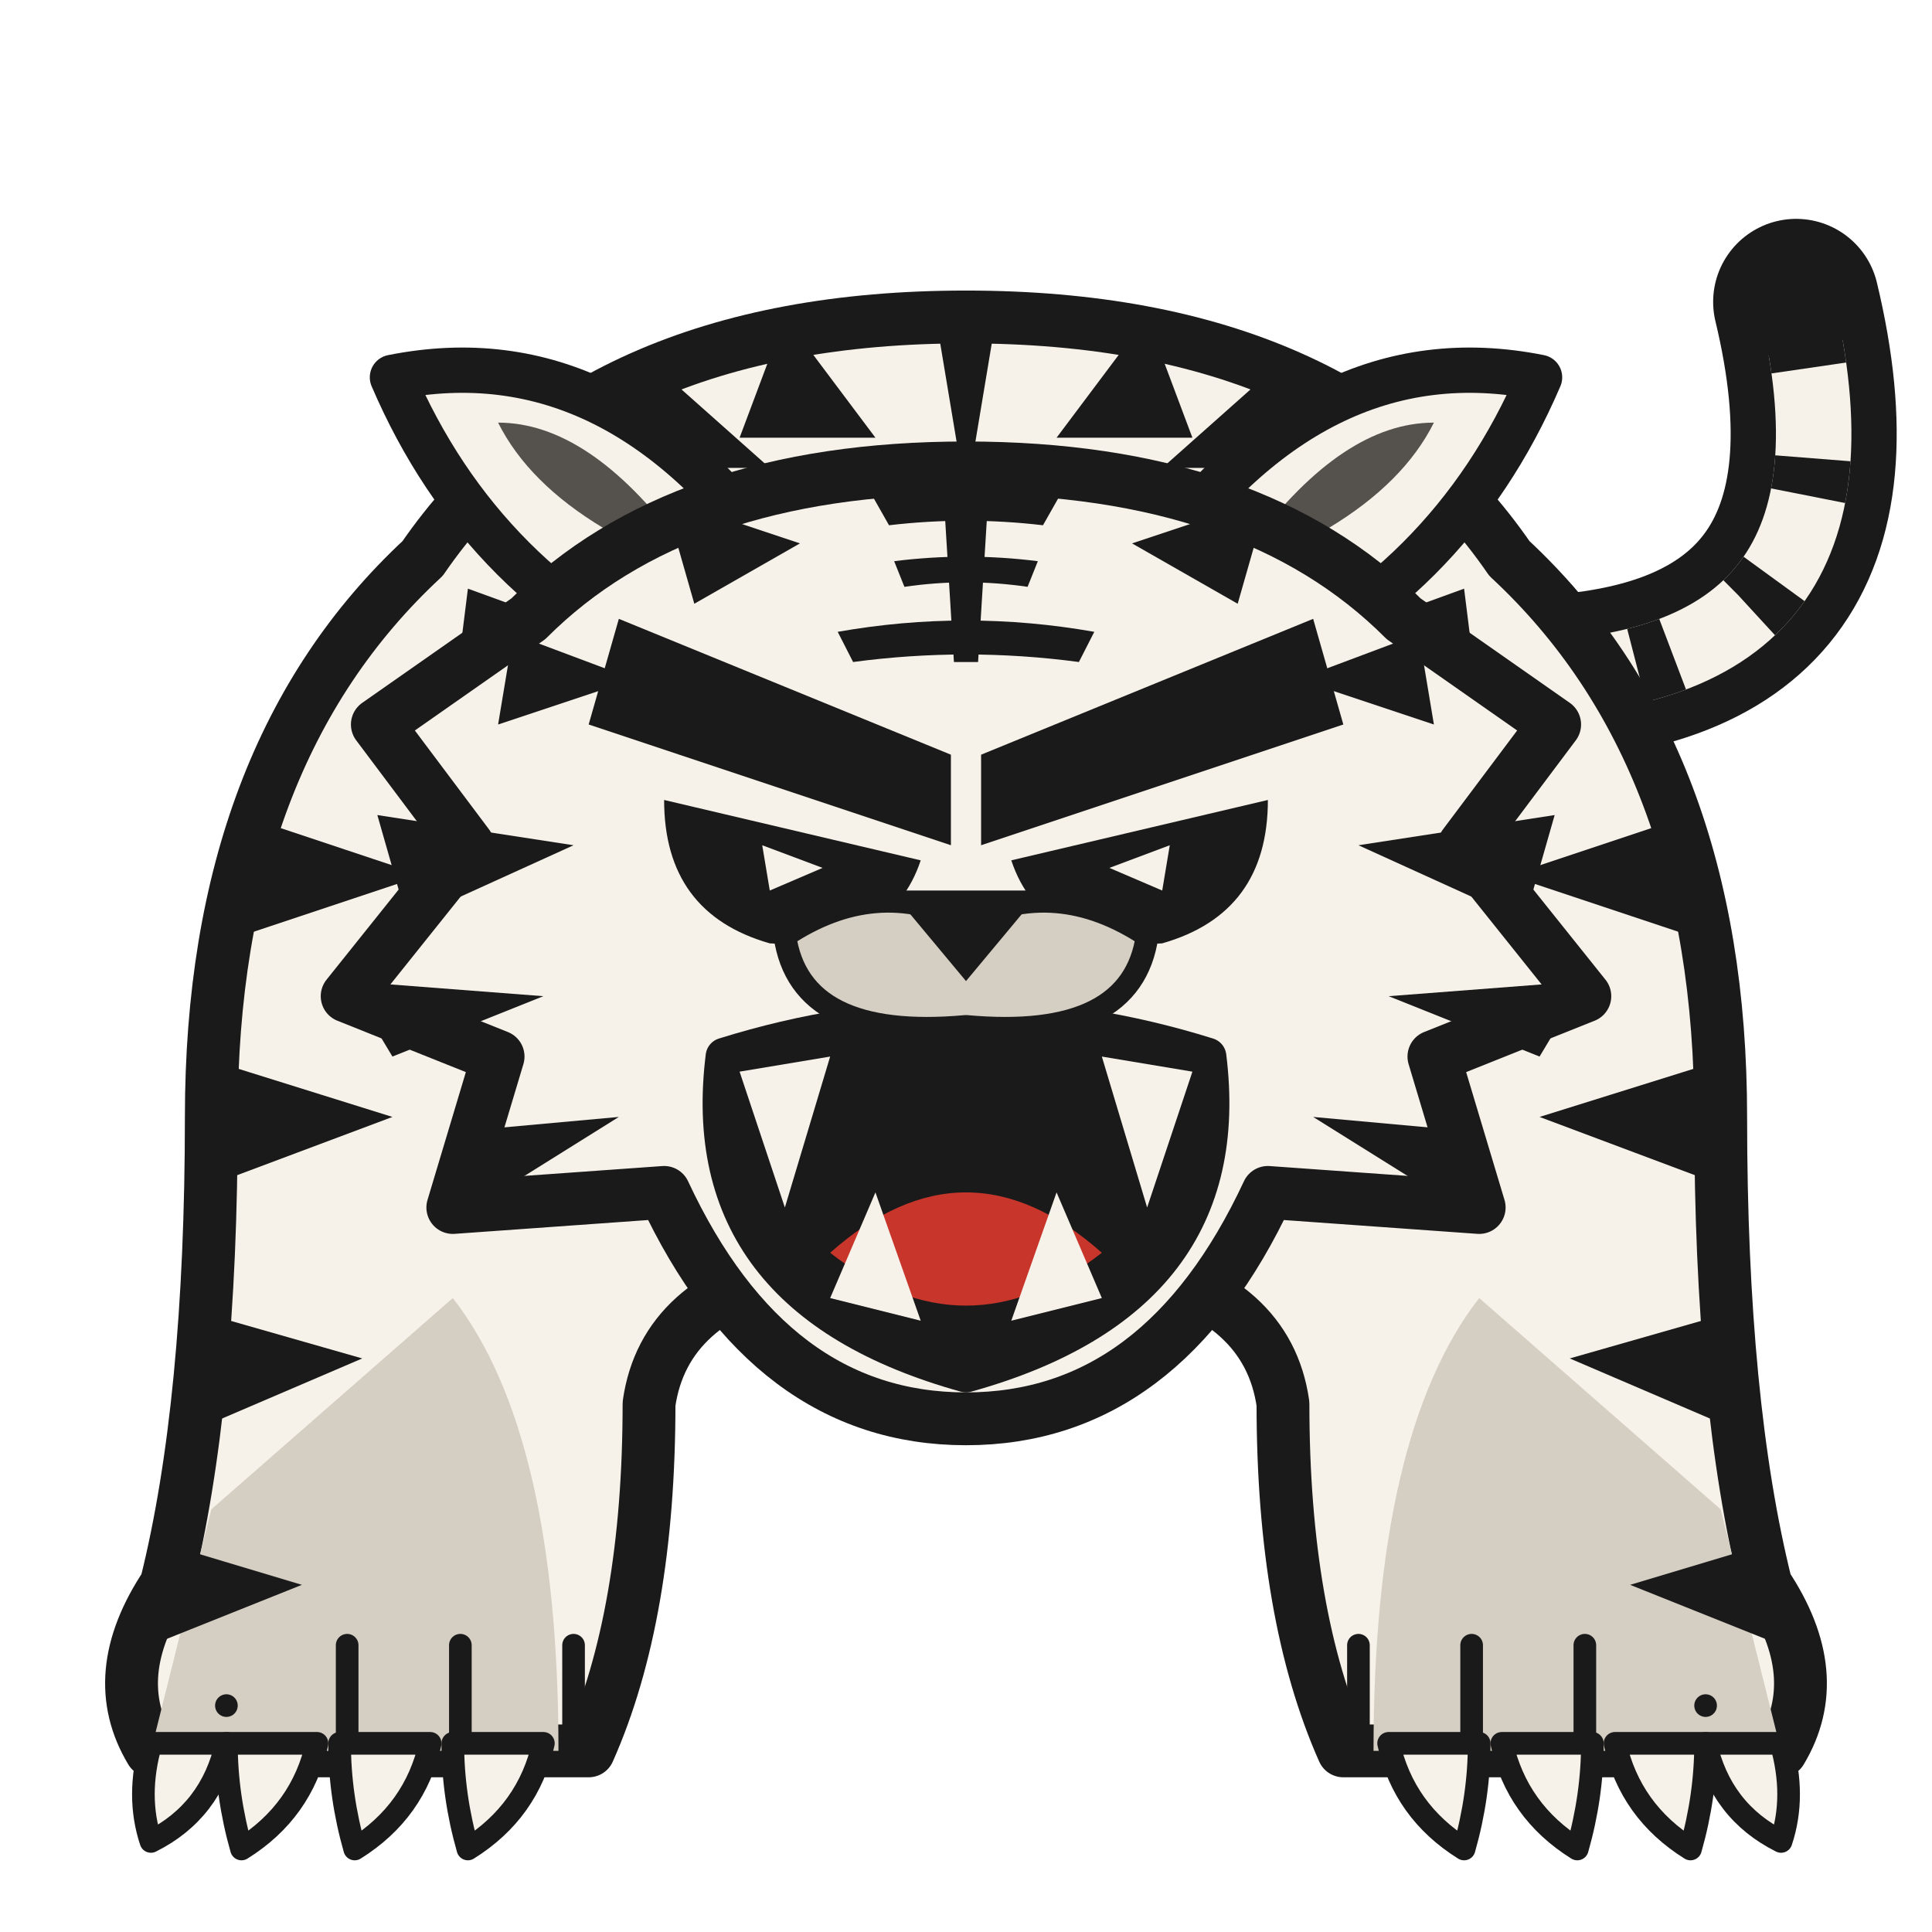
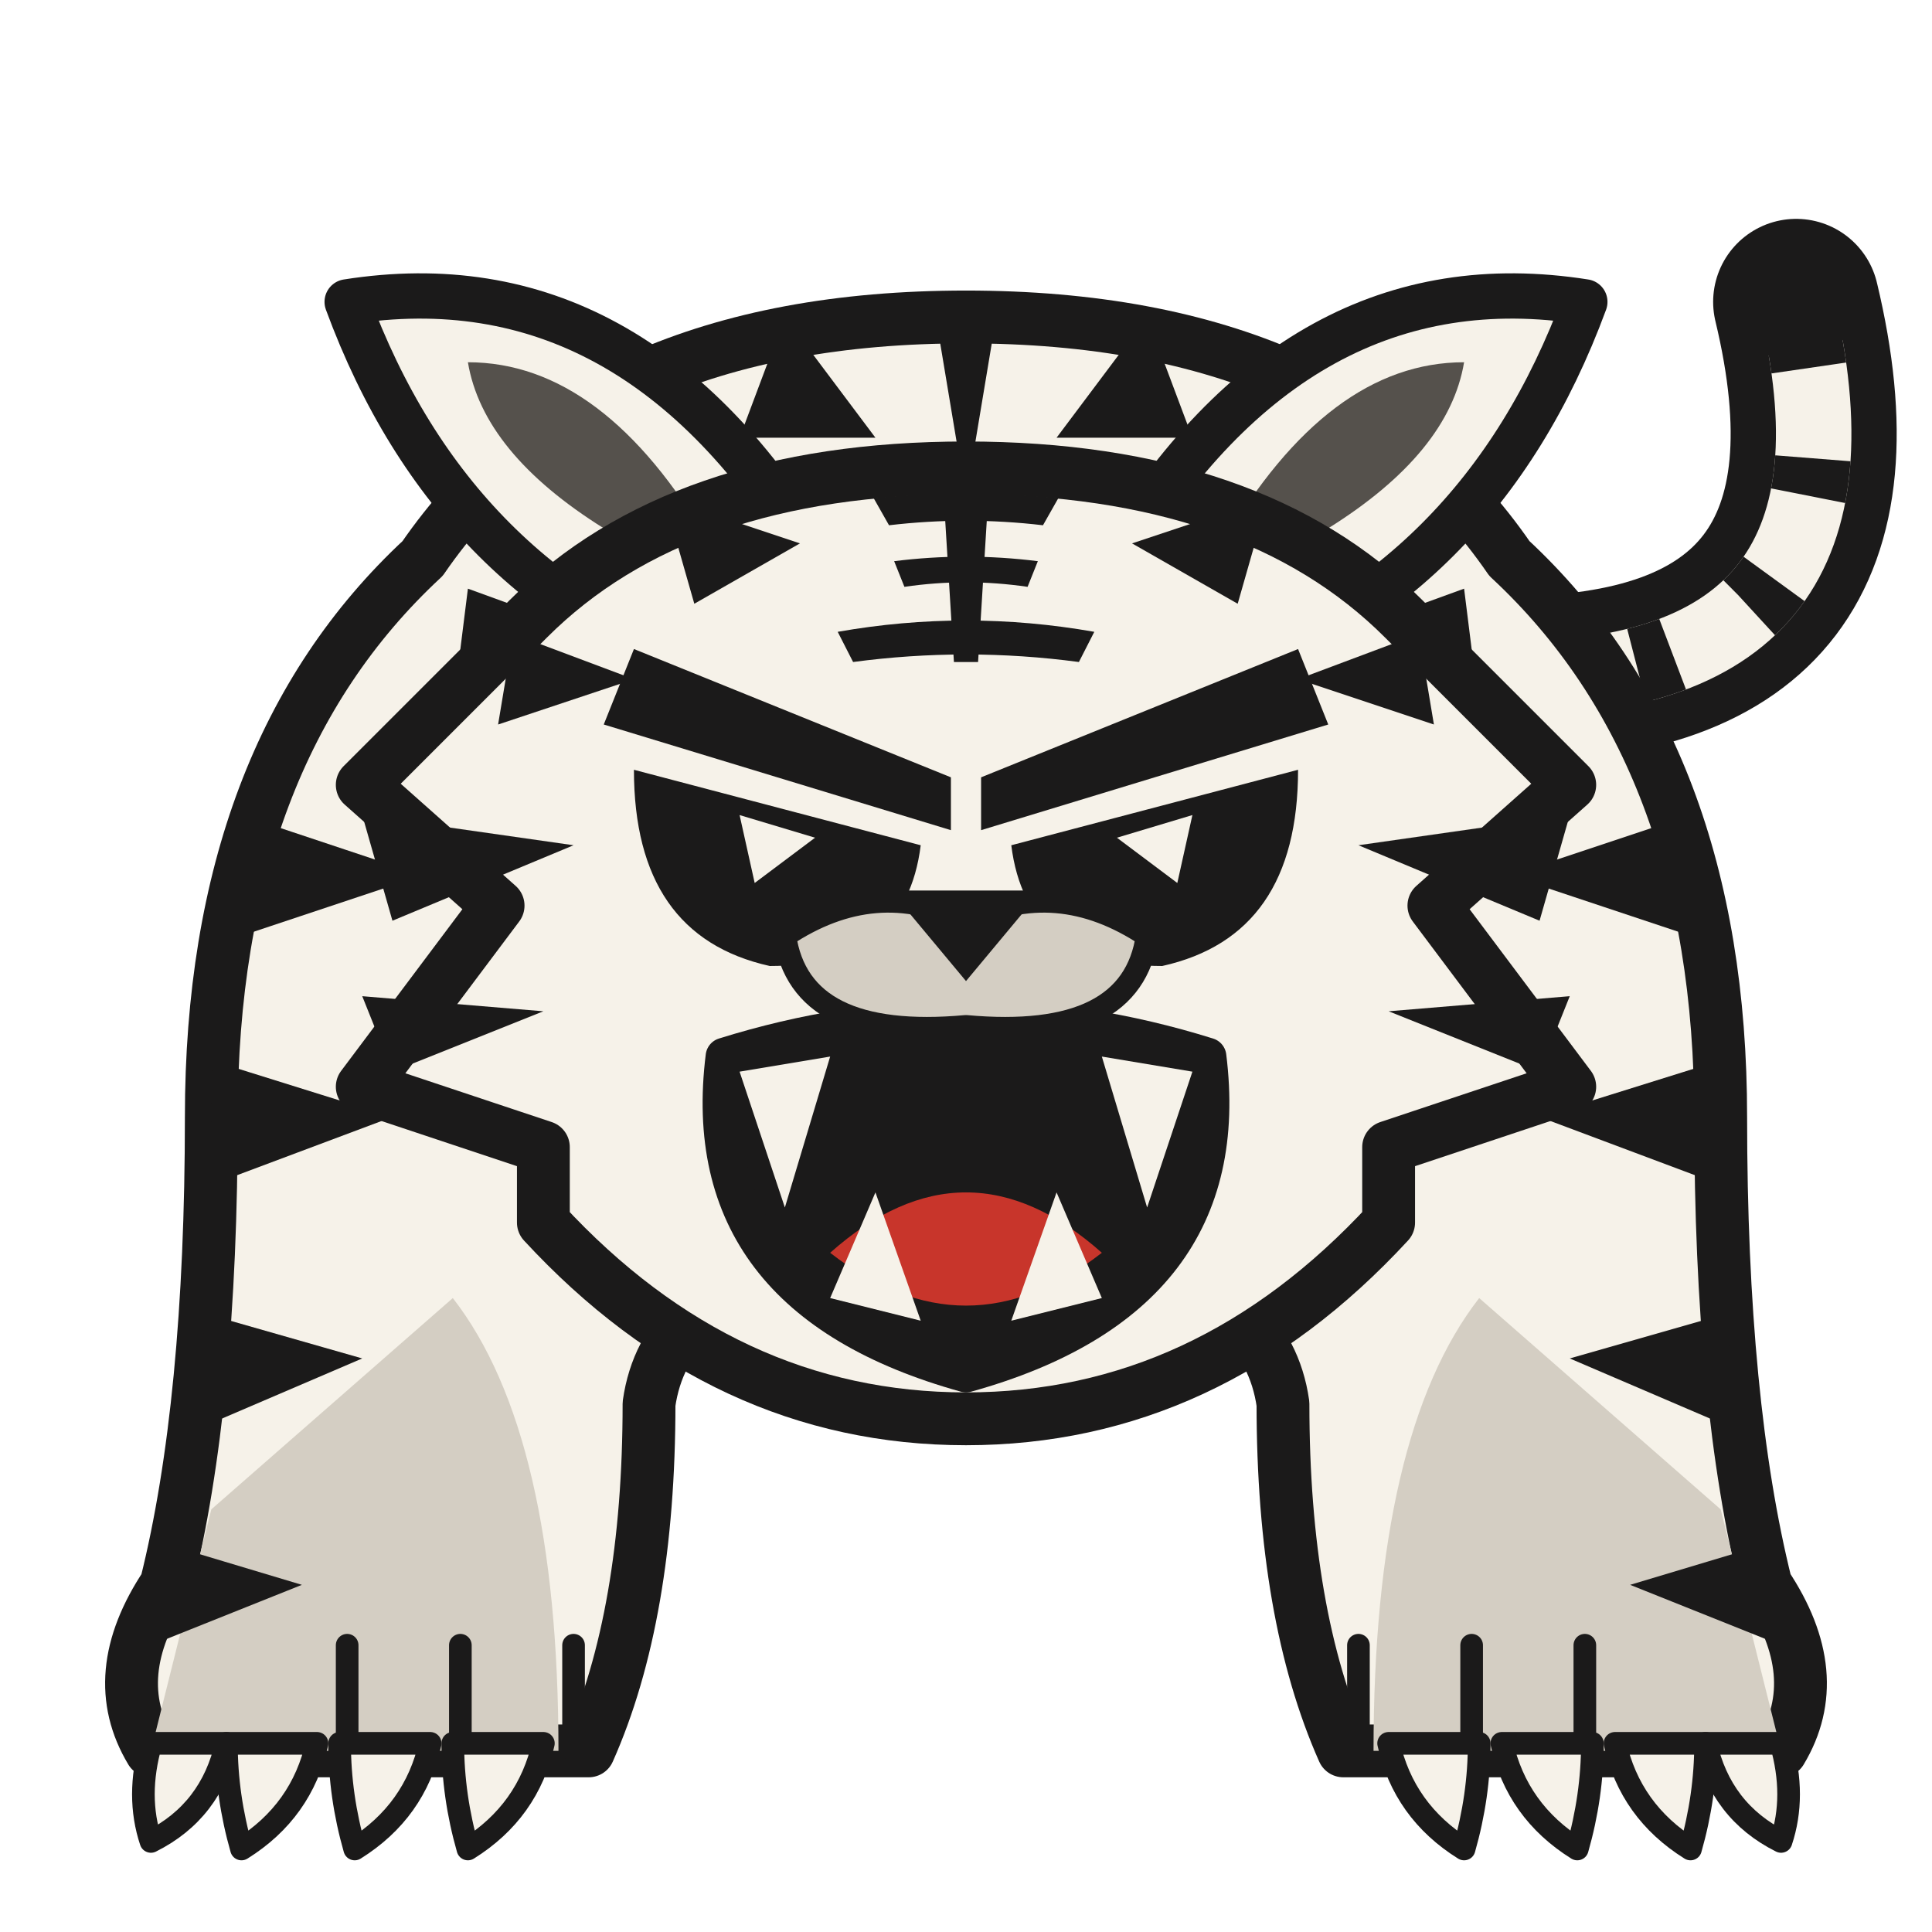
<svg xmlns="http://www.w3.org/2000/svg" viewBox="0 0 256 256">
  <style>.i{fill:#1b1a1a}.p{fill:#f6f2e9}.l{fill:#d4cec3}.m{fill:#9a948b}.d{fill:#55514c}.v{fill:#c8352b}.s{stroke:#1b1a1a;stroke-linejoin:round;stroke-linecap:round}</style>
  <path class="s" fill="none" stroke-width="22" d="M200 90Q250 90 238 40" />
  <path fill="none" stroke="#f6f2e9" stroke-width="10" stroke-linecap="round" d="M200 90Q250 90 238 40" />
  <path fill="none" stroke="#1b1a1a" stroke-width="10" stroke-dasharray="5 12" d="M200 90Q250 90 238 40" />
  <circle class="i" cx="238" cy="40" r="8" />
  <clipPath id="bd">
    <path d="M128 42Q178 42 200 74Q228 100 228 148Q228 186 234 210Q242 222 236 232L178 232Q170 214 170 186Q168 172 150 168L106 168Q88 172 86 186Q86 214 78 232L20 232Q14 222 22 210Q28 186 28 148Q28 100 56 74Q78 42 128 42Z" />
  </clipPath>
  <path class="s p" stroke-width="7" d="M128 42Q178 42 200 74Q228 100 228 148Q228 186 234 210Q242 222 236 232L178 232Q170 214 170 186Q168 172 150 168L106 168Q88 172 86 186Q86 214 78 232L20 232Q14 222 22 210Q28 186 28 148Q28 100 56 74Q78 42 128 42Z" />
  <g clip-path="url(#bd)">
    <g>
      <path class="l" d="M60 172Q74 190 74 232L20 232L28 200Z" />
      <path class="m" d="M78 190L90 186Q86 214 78 232L66 232Q80 214 78 190Z" opacity="0" />
      <path class="i" d="M20 104L56 116L20 128ZM20 138L52 148L20 160ZM20 172L48 180L20 192ZM20 204L40 210L20 218Z M84 46L102 62L80 62ZM104 42L116 58L98 58Z M62 78L84 86L60 94Z" />
    </g>
    <g transform="translate(256 0) scale(-1 1)">
      <path class="l" d="M60 172Q74 190 74 232L20 232L28 200Z" />
      <path class="m" d="M78 190L90 186Q86 214 78 232L66 232Q80 214 78 190Z" opacity="0" />
      <path class="i" d="M20 104L56 116L20 128ZM20 138L52 148L20 160ZM20 172L48 180L20 192ZM20 204L40 210L20 218Z M84 46L102 62L80 62ZM104 42L116 58L98 58Z M62 78L84 86L60 94Z" />
    </g>
    <path class="i" d="M124 42H132L129 60H127Z" />
  </g>
  <g>
-     <path class="s" fill="none" stroke-width="3" d="M30 226L30 226" />
    <path class="s" fill="none" stroke-width="3" d="M180 232L180 218M195 232V218M210 232V218" />
  </g>
  <g transform="translate(256 0) scale(-1 1)">
-     <path class="s" fill="none" stroke-width="3" d="M30 226L30 226" />
    <path class="s" fill="none" stroke-width="3" d="M180 232L180 218M195 232V218M210 232V218" />
  </g>
  <g>
    <path class="s p" stroke-width="3" d="M184 231Q186 240 194 245Q196 238 196 231Z" />
    <path class="s p" stroke-width="3" d="M199 231Q201 240 209 245Q211 238 211 231Z" />
    <path class="s p" stroke-width="3" d="M214 231Q216 240 224 245Q226 238 226 231Z" />
    <path class="s p" stroke-width="3" d="M226 231Q228 240 236 244Q238 238 236 231Z" />
  </g>
  <g transform="translate(256 0) scale(-1 1)">
    <path class="s p" stroke-width="3" d="M184 231Q186 240 194 245Q196 238 196 231Z" />
    <path class="s p" stroke-width="3" d="M199 231Q201 240 209 245Q211 238 211 231Z" />
    <path class="s p" stroke-width="3" d="M214 231Q216 240 224 245Q226 238 226 231Z" />
    <path class="s p" stroke-width="3" d="M226 231Q228 240 236 244Q238 238 236 231Z" />
  </g>
  <g>
-     <path class="s p" stroke-width="6" d="M92 90Q64 78 52 50Q82 44 104 76Z" />
-     <path class="d" d="M80 70Q70 64 66 56Q78 56 90 72Z" />
+     <path class="s p" stroke-width="6" d="M96 90Q60 78 46 40Q84 34 108 74Z" />
+     <path class="d" d="M80 70Q64 60 62 48Q80 48 94 72Z" />
  </g>
  <g transform="translate(256 0) scale(-1 1)">
-     <path class="s p" stroke-width="6" d="M92 90Q64 78 52 50Q82 44 104 76Z" />
-     <path class="d" d="M80 70Q70 64 66 56Q78 56 90 72Z" />
+     <path class="s p" stroke-width="6" d="M96 90Q60 78 46 40Q84 34 108 74Z" />
+     <path class="d" d="M80 70Q64 60 62 48Q80 48 94 72Z" />
  </g>
-   <path class="s p" stroke-width="7" d="M128 62Q166 62 186 82L206 96L194 112L210 132L190 140L196 160L168 158Q154 188 128 188Q102 188 88 158L60 160L66 140L46 132L62 112L50 96L70 82Q90 62 128 62Z" />
+   <path class="s p" stroke-width="7" d="M128 62Q166 62 186 82L208 104L190 120L208 144L184 152L184 162Q160 188 128 188Q96 188 72 162L72 152L48 144L66 120L48 104L70 82Q90 62 128 62Z" />
  <g>
-     <path class="i" d="M50 108L76 112L54 122ZM46 130L72 132L52 140Z M60 150L82 148L66 158Z M88 66L106 72L92 80Z M68 84L84 90L66 96Z" />
+     <path class="i" d="M48 108L76 112L52 122ZM48 132L72 134L52 142Z M88 66L106 72L92 80Z M68 84L84 90L66 96Z" />
  </g>
  <g transform="translate(256 0) scale(-1 1)">
-     <path class="i" d="M50 108L76 112L54 122ZM46 130L72 132L52 140Z M60 150L82 148L66 158Z M88 66L106 72L92 80Z M68 84L84 90L66 96Z" />
+     <path class="i" d="M48 108L76 112L52 122ZM48 132L72 134L52 142Z M88 66L106 72L92 80Z M68 84L84 90L66 96Z" />
  </g>
  <path class="i" d="M115.76 66Q128 64.8 140.24 66L138.2 69.6Q128 68.4 117.8 69.6Z" />
  <path class="i" d="M118.48 74.36Q128 73.16 137.52 74.36L136.16 77.76Q128 76.56 119.84 77.76Z" />
  <path class="i" d="M111.0 83.72Q128 80.72 145.0 83.72L142.96 87.72Q128 85.72 113.04 87.72Z" />
  <path class="i" d="M125.0 65L131.0 65L129.6 87.72L126.4 87.72Z" />
  <g>
-     <path class="i" d="M78 96L126 112L126 100L82 82Z" />
-     <path class="i" d="M88 106L122 114Q118 126 102 125Q88 121 88 106Z" />
-     <path class="p" d="M101 112L109 115L102 118Z" />
+     <path class="i" d="M80 96L126 110L126 103L84 86Z" />
+     <path class="i" d="M84 102L122 112Q120 128 102 128Q84 124 84 102Z" />
+     <path class="p" d="M98 108L108 111L100 117Z" />
  </g>
  <g transform="translate(256 0) scale(-1 1)">
-     <path class="i" d="M78 96L126 112L126 100L82 82Z" />
-     <path class="i" d="M88 106L122 114Q118 126 102 125Q88 121 88 106Z" />
-     <path class="p" d="M101 112L109 115L102 118Z" />
+     <path class="i" d="M80 96L126 110L126 103L84 86Z" />
+     <path class="i" d="M84 102L122 112Q120 128 102 128Q84 124 84 102Z" />
+     <path class="p" d="M98 108L108 111L100 117Z" />
  </g>
  <path class="s i" stroke-width="5" d="M96 140Q128 130 160 140Q164 172 128 182Q92 172 96 140Z" />
  <path class="v" d="M110 166Q128 150 146 166Q128 180 110 166Z" />
  <path class="p" d="M98 142L110 140L104 160ZM146 140L158 142L152 160Z M110 172L116 158L122 175ZM134 175L140 158L146 172Z" />
  <path class="l" stroke="#1b1a1a" stroke-width="3" stroke-linejoin="round" d="M104 124Q116 116 128 122Q140 116 152 124Q150 138 128 136Q106 138 104 124Z" />
  <path class="i" d="M118 118H138L128 130Z" />
</svg>
